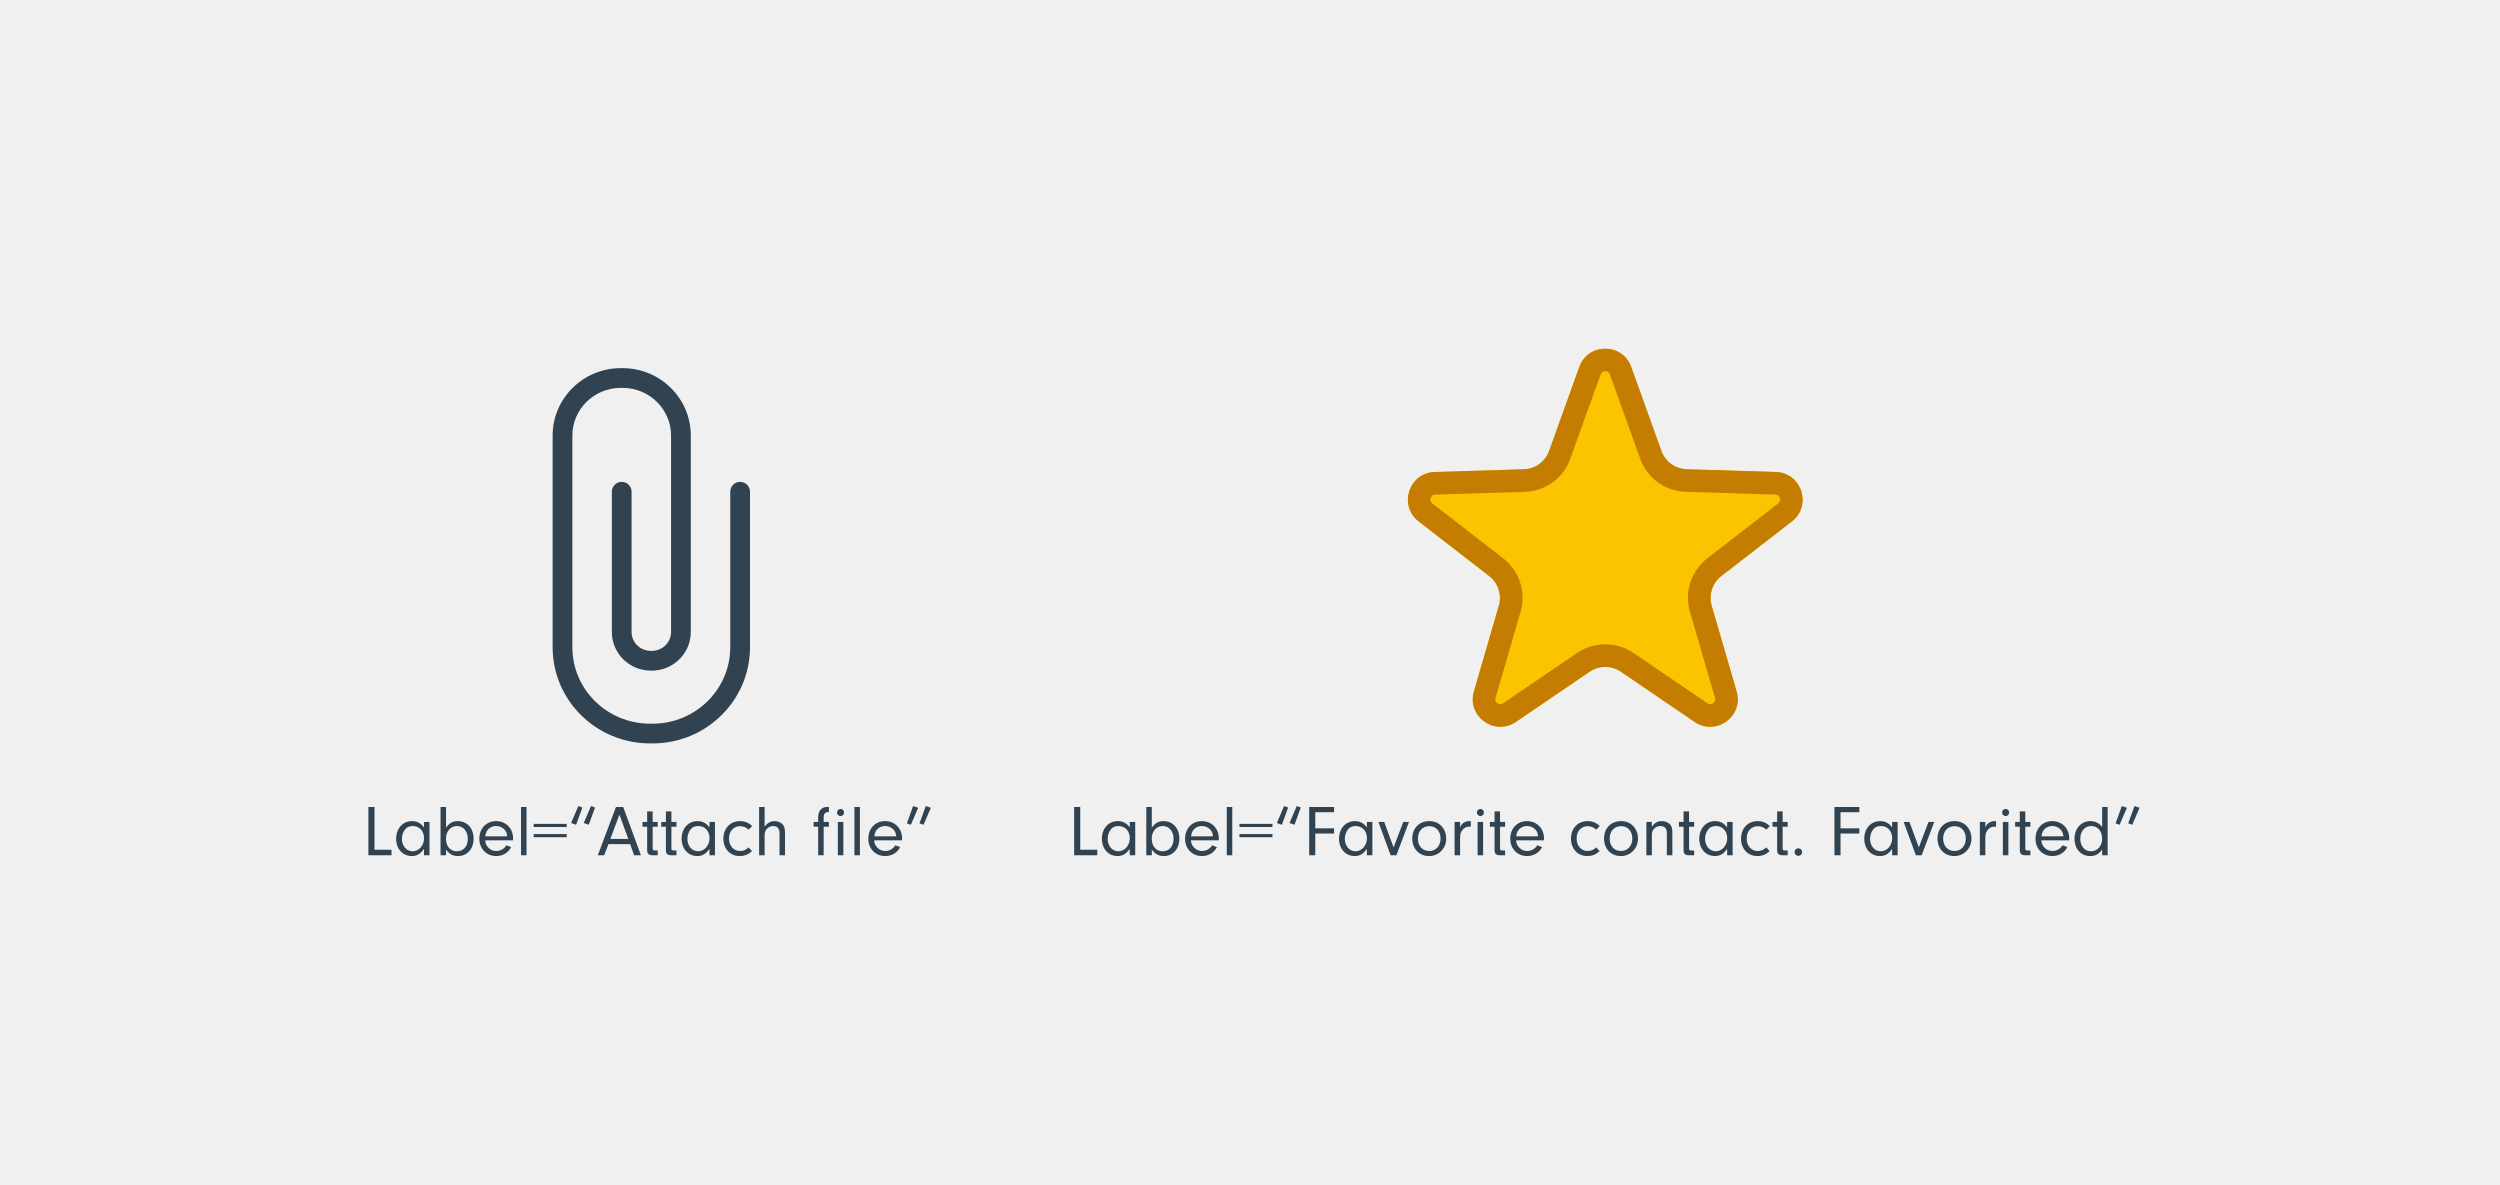
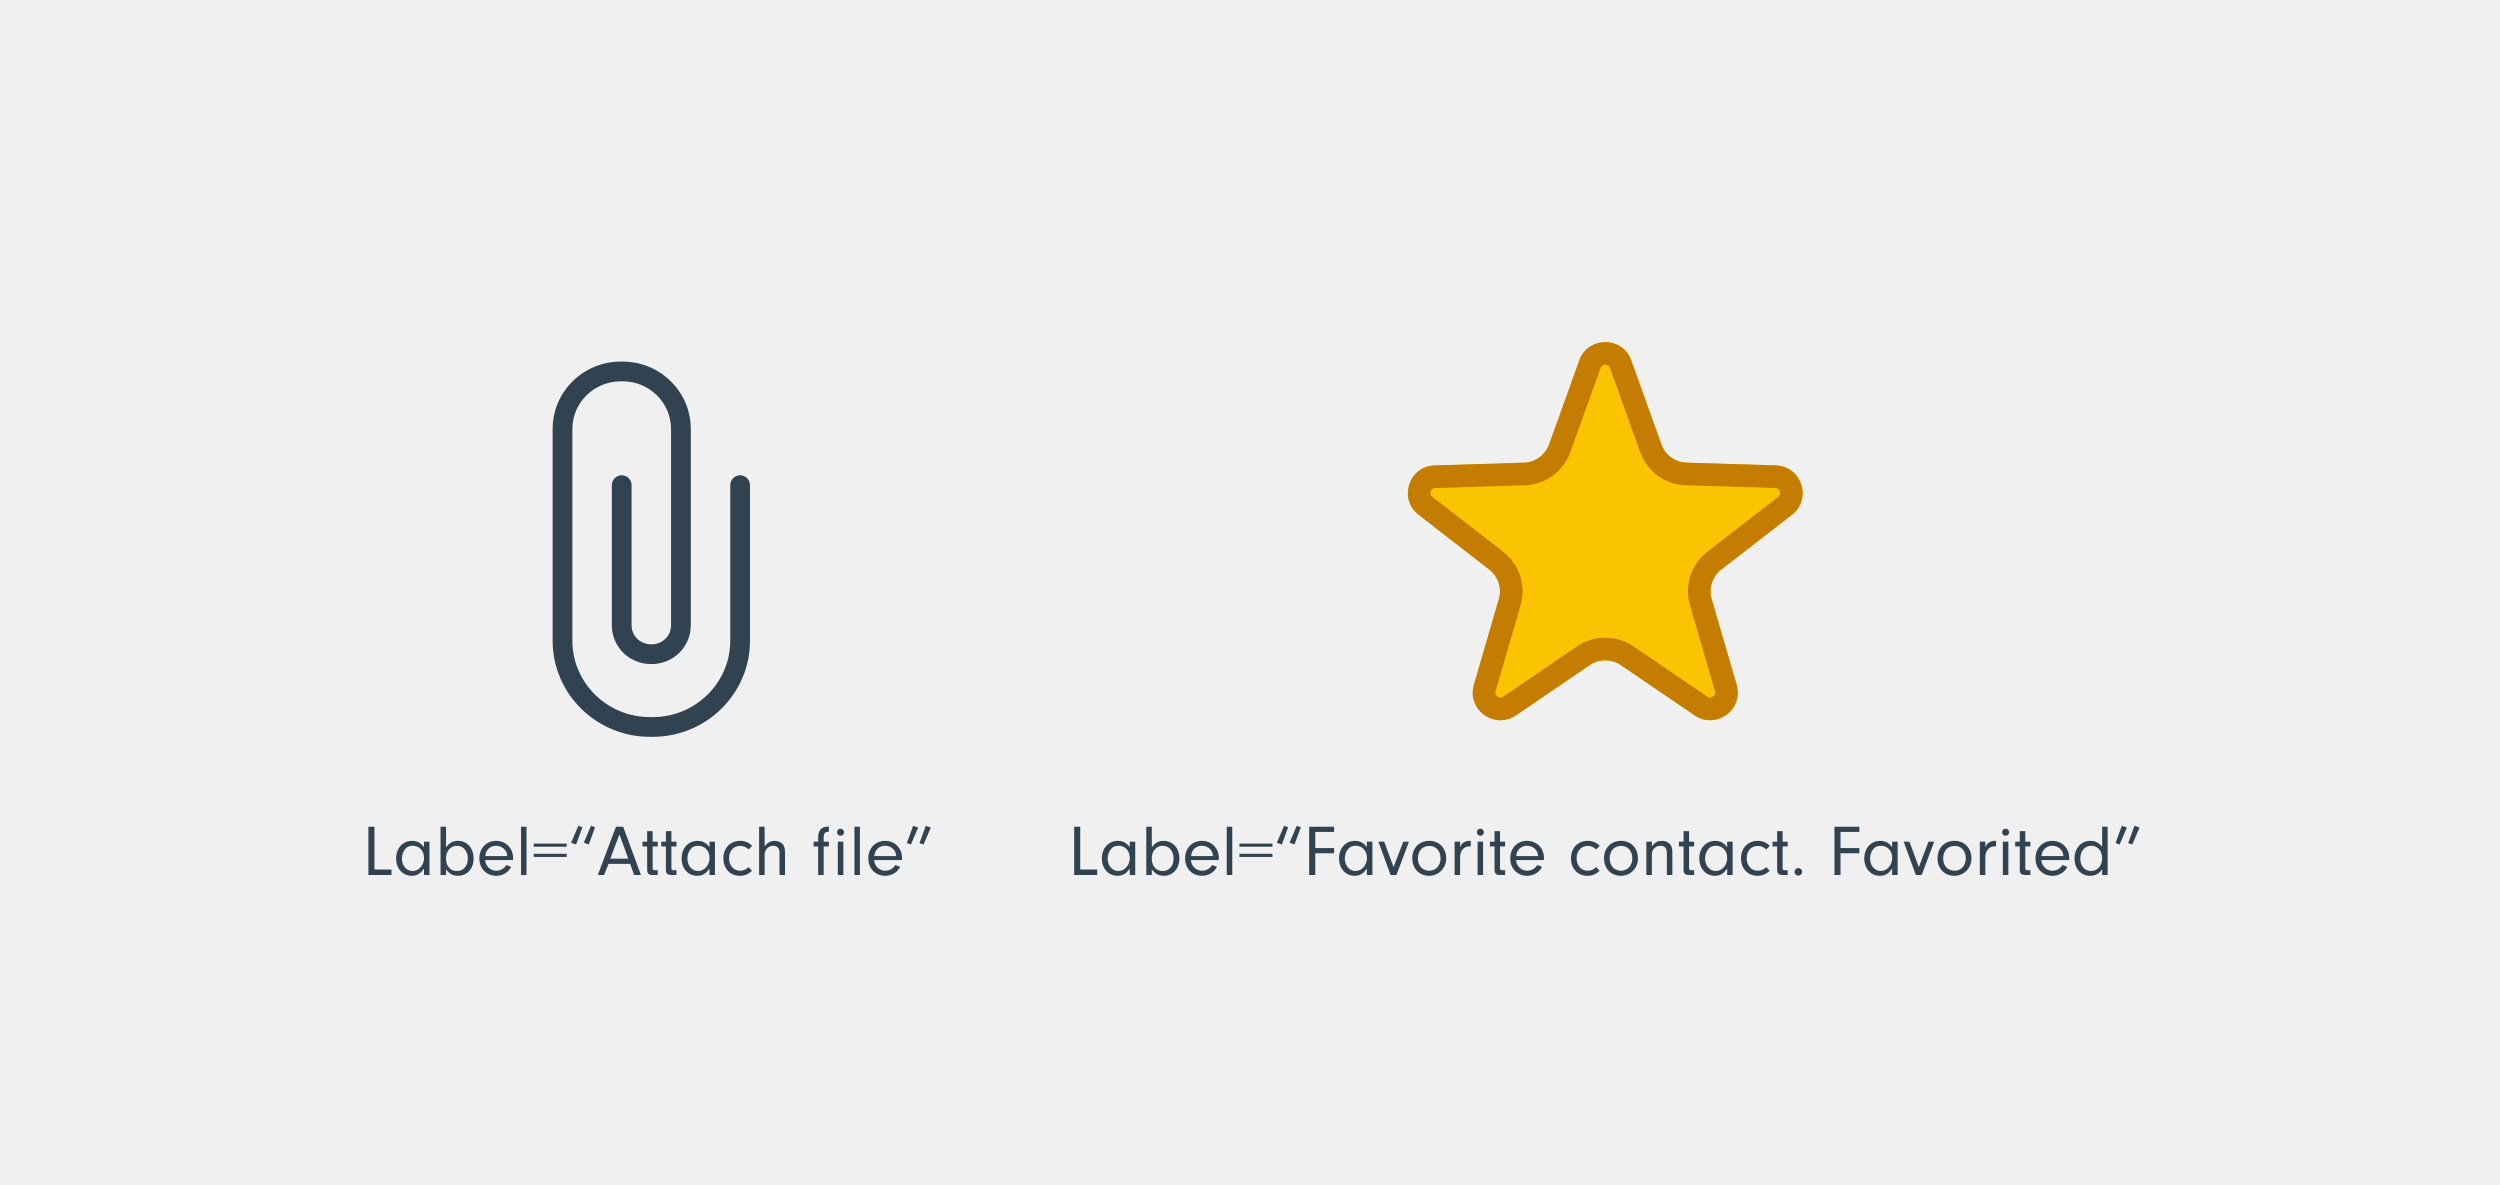
<svg xmlns="http://www.w3.org/2000/svg" xmlns:xlink="http://www.w3.org/1999/xlink" width="380" height="180" viewBox="0 0 380 180">
  <defs>
    <path id="2-a" d="M36,6 C34.358,6 32.716,6.924 32.053,8.775 L27.461,21.553 C26.877,23.174 25.363,24.273 23.642,24.328 L10.071,24.743 C6.142,24.867 4.524,29.841 7.632,32.252 L18.366,40.567 C19.726,41.622 20.307,43.405 19.826,45.057 L16.03,58.095 C15.185,60.994 17.48,63.477 20.066,63.477 C20.849,63.477 21.656,63.247 22.412,62.735 L33.64,55.096 C34.355,54.609 35.176,54.368 36,54.368 C36.824,54.368 37.645,54.609 38.36,55.096 L49.588,62.735 C50.344,63.251 51.151,63.477 51.934,63.477 C54.52,63.477 56.815,60.994 55.97,58.095 L52.174,45.057 C51.693,43.405 52.274,41.622 53.634,40.567 L64.368,32.252 C67.476,29.841 65.858,24.867 61.929,24.743 L48.358,24.328 C46.637,24.273 45.123,23.174 44.539,21.553 L39.947,8.775 C39.284,6.924 37.642,6 36,6 M36,9.435 C36.532,9.435 36.67,9.809 36.714,9.936 L41.307,22.714 C42.371,25.681 45.099,27.663 48.248,27.759 L61.826,28.178 C61.956,28.182 62.358,28.195 62.523,28.7 C62.688,29.212 62.369,29.456 62.266,29.538 L51.529,37.854 C49.038,39.784 47.998,42.989 48.88,46.015 L52.672,59.053 C52.748,59.314 52.72,59.507 52.58,59.696 C52.425,59.902 52.167,60.043 51.934,60.043 C51.848,60.043 51.714,60.025 51.518,59.891 L40.293,52.256 C39.019,51.39 37.535,50.934 36,50.934 C34.465,50.934 32.981,51.39 31.707,52.256 L20.482,59.891 C20.286,60.025 20.152,60.043 20.066,60.043 C19.833,60.043 19.575,59.902 19.42,59.696 C19.276,59.507 19.252,59.314 19.328,59.053 L23.12,46.015 C24.002,42.989 22.962,39.784 20.471,37.854 L9.734,29.538 C9.631,29.456 9.312,29.212 9.477,28.7 C9.642,28.195 10.044,28.182 10.174,28.178 L23.748,27.759 C26.901,27.663 29.629,25.681 30.693,22.714 L35.286,9.936 C35.33,9.809 35.468,9.435 36,9.435" />
    <path id="2-b" d="M30,27.743 C30,26.914 30.672,26.243 31.5,26.243 C32.328,26.243 33,26.914 33,27.743 L33,49.062 C33,50.629 34.281,51.911 35.903,51.935 L36.017,51.937 C37.662,51.963 39,50.664 39,49.065 L39,19.202 C39,15.204 35.704,11.957 31.626,11.957 L31.374,11.957 C27.296,11.957 24,15.204 24,19.202 L24,51.382 C24,57.793 29.283,63 35.811,63 L36.189,63 C42.715,63 48,57.792 48,51.382 L48,27.743 C48,26.914 48.672,26.243 49.5,26.243 C50.328,26.243 51,26.914 51,27.743 L51,51.382 C51,59.459 44.363,66 36.189,66 L35.811,66 C27.635,66 21,59.46 21,51.382 L21,19.202 C21,13.538 25.648,8.957 31.374,8.957 L31.626,8.957 C37.352,8.957 42,13.538 42,19.202 L42,49.065 C42,52.349 39.281,54.988 35.959,54.937 L35.846,54.934 C32.607,54.887 30,52.278 30,49.062 L30,27.743 Z" />
  </defs>
  <g fill="none" fill-rule="evenodd">
    <rect width="380" height="180" fill="#FFF" fill-opacity=".01" fill-rule="nonzero" />
-     <g transform="translate(55 47)">
-       <g transform="translate(107)">
-         <g transform="translate(46)">
+     <g transform="translate(55 46)">
+       <g transform="translate(108)">
+         <g transform="translate(45)">
          <path fill="#FAC400" d="M36,6 C34.358,6 32.716,6.924 32.053,8.775 L27.461,21.553 C26.877,23.174 25.363,24.273 23.642,24.328 L10.071,24.743 C6.142,24.867 4.524,29.841 7.632,32.252 L18.366,40.567 C19.726,41.622 20.307,43.405 19.826,45.057 L16.03,58.095 C15.185,60.994 17.48,63.477 20.066,63.477 C20.849,63.477 21.656,63.247 22.412,62.735 L33.64,55.096 C34.355,54.609 35.176,54.368 36,54.368 C36.824,54.368 37.645,54.609 38.36,55.096 L49.588,62.735 C50.344,63.251 51.151,63.477 51.934,63.477 C54.52,63.477 56.815,60.994 55.97,58.095 L52.174,45.057 C51.693,43.405 52.274,41.622 53.634,40.567 L64.368,32.252 C67.476,29.841 65.858,24.867 61.929,24.743 L48.358,24.328 C46.637,24.273 45.123,23.174 44.539,21.553 L39.947,8.775 C39.284,6.924 37.642,6 36,6" />
          <use fill="#C47D00" xlink:href="#2-a" />
        </g>
-         <path fill="#314351" d="M2.195,82.164 L4.78,82.164 L4.78,83 L1.271,83 L1.271,75.663 L2.195,75.663 L2.195,82.164 Z M9.719,78.765 L9.719,77.929 L10.555,77.929 L10.555,83 L9.719,83 L9.719,82.021 C9.213,82.78 8.641,83.121 7.871,83.121 C6.474,83.121 5.484,82.021 5.484,80.481 C5.484,78.93 6.496,77.808 7.893,77.808 C8.663,77.808 9.224,78.105 9.719,78.765 Z M8.014,78.556 C7.464,78.556 7.079,78.743 6.782,79.161 C6.518,79.524 6.364,80.008 6.364,80.503 C6.364,81.581 7.068,82.395 7.992,82.395 C8.949,82.395 9.73,81.504 9.73,80.415 C9.73,79.315 9.026,78.556 8.014,78.556 Z M13.074,82.131 L13.074,83 L12.238,83 L12.238,75.663 L13.074,75.663 L13.074,78.798 C13.58,78.105 14.119,77.808 14.856,77.808 C16.275,77.808 17.265,78.908 17.265,80.481 C17.265,82.032 16.286,83.121 14.9,83.121 C14.119,83.121 13.569,82.824 13.074,82.131 Z M14.746,78.556 C13.778,78.556 13.063,79.359 13.063,80.47 C13.063,81.625 13.723,82.395 14.713,82.395 C15.714,82.395 16.385,81.636 16.385,80.503 C16.385,79.37 15.703,78.556 14.746,78.556 Z M23.249,80.734 L19.025,80.734 C19.069,81.163 19.146,81.383 19.355,81.658 C19.685,82.109 20.169,82.351 20.719,82.351 C21.346,82.351 21.94,82.01 22.237,81.482 L22.974,81.757 C22.556,82.604 21.687,83.121 20.719,83.121 C19.212,83.121 18.134,82.021 18.134,80.481 C18.134,78.919 19.201,77.808 20.686,77.808 C22.16,77.808 23.26,78.919 23.26,80.404 C23.26,80.47 23.26,80.613 23.249,80.734 Z M19.036,80.118 L22.369,80.118 C22.336,79.722 22.259,79.502 22.083,79.249 C21.764,78.82 21.247,78.556 20.686,78.556 C20.125,78.556 19.619,78.82 19.322,79.26 C19.168,79.502 19.102,79.711 19.036,80.118 Z M25.306,83 L24.47,83 L24.47,75.663 L25.306,75.663 L25.306,83 Z M26.395,78.226 L31.411,78.226 L31.411,78.699 L26.395,78.699 L26.395,78.226 Z M26.395,79.777 L31.411,79.777 L31.411,80.25 L26.395,80.25 L26.395,79.777 Z M34.007,78.094 L35.107,75.52 L35.723,75.74 L34.766,78.358 L34.007,78.094 Z M32.082,78.094 L33.182,75.52 L33.798,75.74 L32.841,78.369 L32.082,78.094 Z M37.923,76.455 L37.923,78.908 L40.783,78.908 L40.783,79.7 L37.923,79.7 L37.923,83 L36.999,83 L36.999,75.663 L40.783,75.663 L40.783,76.455 L37.923,76.455 Z M45.766,78.765 L45.766,77.929 L46.602,77.929 L46.602,83 L45.766,83 L45.766,82.021 C45.26,82.78 44.688,83.121 43.918,83.121 C42.521,83.121 41.531,82.021 41.531,80.481 C41.531,78.93 42.543,77.808 43.94,77.808 C44.71,77.808 45.271,78.105 45.766,78.765 Z M44.061,78.556 C43.511,78.556 43.126,78.743 42.829,79.161 C42.565,79.524 42.411,80.008 42.411,80.503 C42.411,81.581 43.115,82.395 44.039,82.395 C44.996,82.395 45.777,81.504 45.777,80.415 C45.777,79.315 45.073,78.556 44.061,78.556 Z M51.299,77.929 L52.168,77.929 L50.254,83 L49.374,83 L47.515,77.929 L48.395,77.929 L49.825,81.801 L51.299,77.929 Z M55.259,77.808 C56.755,77.808 57.822,78.919 57.822,80.481 C57.822,81.966 56.678,83.121 55.226,83.121 C53.719,83.121 52.663,82.021 52.663,80.459 C52.663,78.886 53.719,77.808 55.259,77.808 Z M55.259,78.578 C54.214,78.578 53.521,79.337 53.521,80.47 C53.521,81.592 54.214,82.351 55.248,82.351 C56.249,82.351 56.964,81.57 56.964,80.47 C56.964,79.337 56.282,78.578 55.259,78.578 Z M59.098,77.929 L59.934,77.929 L59.934,78.787 C60.088,78.424 60.198,78.27 60.396,78.116 C60.649,77.918 61.001,77.808 61.364,77.808 L61.562,77.808 L61.562,78.655 C61.474,78.644 61.386,78.644 61.331,78.644 C60.88,78.644 60.484,78.853 60.231,79.227 C60.011,79.546 59.934,79.843 59.934,80.426 L59.934,83 L59.098,83 L59.098,77.929 Z M63.432,77.929 L63.432,83 L62.596,83 L62.596,77.929 L63.432,77.929 Z M63.025,75.96 C63.322,75.96 63.553,76.202 63.553,76.51 C63.553,76.807 63.311,77.038 63.014,77.038 C62.717,77.038 62.486,76.807 62.486,76.499 C62.486,76.191 62.717,75.96 63.025,75.96 Z M66.006,78.666 L66.006,81.966 C66.017,82.219 66.083,82.274 66.391,82.274 L66.776,82.274 L66.776,83 L65.995,83 C65.401,82.989 65.17,82.769 65.17,82.208 L65.17,78.666 L64.466,78.666 L64.466,77.929 L65.17,77.929 L65.17,76.334 L66.006,76.334 L66.006,77.929 L66.776,77.929 L66.776,78.666 L66.006,78.666 Z M72.672,80.734 L68.448,80.734 C68.492,81.163 68.569,81.383 68.778,81.658 C69.108,82.109 69.592,82.351 70.142,82.351 C70.769,82.351 71.363,82.01 71.66,81.482 L72.397,81.757 C71.979,82.604 71.11,83.121 70.142,83.121 C68.635,83.121 67.557,82.021 67.557,80.481 C67.557,78.919 68.624,77.808 70.109,77.808 C71.583,77.808 72.683,78.919 72.683,80.404 C72.683,80.47 72.683,80.613 72.672,80.734 Z M68.459,80.118 L71.792,80.118 C71.759,79.722 71.682,79.502 71.506,79.249 C71.187,78.82 70.67,78.556 70.109,78.556 C69.548,78.556 69.042,78.82 68.745,79.26 C68.591,79.502 68.525,79.711 68.459,80.118 Z M80.625,81.801 L81.142,82.373 C80.57,82.89 80.009,83.121 79.272,83.121 C77.82,83.121 76.786,82.021 76.786,80.481 C76.786,78.908 77.831,77.808 79.316,77.808 C80.042,77.808 80.636,78.05 81.164,78.567 L80.625,79.106 C80.24,78.754 79.811,78.578 79.338,78.578 C78.337,78.578 77.644,79.348 77.644,80.448 C77.644,81.57 78.337,82.351 79.327,82.351 C79.822,82.351 80.218,82.186 80.625,81.801 Z M84.409,77.808 C85.905,77.808 86.972,78.919 86.972,80.481 C86.972,81.966 85.828,83.121 84.376,83.121 C82.869,83.121 81.813,82.021 81.813,80.459 C81.813,78.886 82.869,77.808 84.409,77.808 Z M84.409,78.578 C83.364,78.578 82.671,79.337 82.671,80.47 C82.671,81.592 83.364,82.351 84.398,82.351 C85.399,82.351 86.114,81.57 86.114,80.47 C86.114,79.337 85.432,78.578 84.409,78.578 Z M88.248,77.929 L89.084,77.929 L89.084,78.644 C89.524,78.05 89.964,77.808 90.591,77.808 C91.053,77.808 91.471,77.962 91.768,78.226 C92.087,78.534 92.197,78.886 92.197,79.579 L92.197,83 L91.361,83 L91.361,79.766 C91.361,79.315 91.306,79.073 91.174,78.897 C91.02,78.688 90.723,78.556 90.382,78.556 C90.008,78.556 89.667,78.699 89.414,78.985 C89.172,79.249 89.084,79.491 89.084,79.909 L89.084,83 L88.248,83 L88.248,77.929 Z M94.738,78.666 L94.738,81.966 C94.749,82.219 94.815,82.274 95.123,82.274 L95.508,82.274 L95.508,83 L94.727,83 C94.133,82.989 93.902,82.769 93.902,82.208 L93.902,78.666 L93.198,78.666 L93.198,77.929 L93.902,77.929 L93.902,76.334 L94.738,76.334 L94.738,77.929 L95.508,77.929 L95.508,78.666 L94.738,78.666 Z M100.524,78.765 L100.524,77.929 L101.36,77.929 L101.36,83 L100.524,83 L100.524,82.021 C100.018,82.78 99.446,83.121 98.676,83.121 C97.279,83.121 96.289,82.021 96.289,80.481 C96.289,78.93 97.301,77.808 98.698,77.808 C99.468,77.808 100.029,78.105 100.524,78.765 Z M98.819,78.556 C98.269,78.556 97.884,78.743 97.587,79.161 C97.323,79.524 97.169,80.008 97.169,80.503 C97.169,81.581 97.873,82.395 98.797,82.395 C99.754,82.395 100.535,81.504 100.535,80.415 C100.535,79.315 99.831,78.556 98.819,78.556 Z M106.475,81.801 L106.992,82.373 C106.42,82.89 105.859,83.121 105.122,83.121 C103.67,83.121 102.636,82.021 102.636,80.481 C102.636,78.908 103.681,77.808 105.166,77.808 C105.892,77.808 106.486,78.05 107.014,78.567 L106.475,79.106 C106.09,78.754 105.661,78.578 105.188,78.578 C104.187,78.578 103.494,79.348 103.494,80.448 C103.494,81.57 104.187,82.351 105.177,82.351 C105.672,82.351 106.068,82.186 106.475,81.801 Z M108.961,78.666 L108.961,81.966 C108.972,82.219 109.038,82.274 109.346,82.274 L109.731,82.274 L109.731,83 L108.95,83 C108.356,82.989 108.125,82.769 108.125,82.208 L108.125,78.666 L107.421,78.666 L107.421,77.929 L108.125,77.929 L108.125,76.334 L108.961,76.334 L108.961,77.929 L109.731,77.929 L109.731,78.666 L108.961,78.666 Z M111.348,81.944 C111.678,81.944 111.92,82.186 111.92,82.527 C111.92,82.846 111.667,83.088 111.348,83.088 C111.018,83.088 110.776,82.846 110.776,82.516 C110.776,82.186 111.018,81.944 111.348,81.944 Z M117.761,76.455 L117.761,78.908 L120.621,78.908 L120.621,79.7 L117.761,79.7 L117.761,83 L116.837,83 L116.837,75.663 L120.621,75.663 L120.621,76.455 L117.761,76.455 Z M125.604,78.765 L125.604,77.929 L126.44,77.929 L126.44,83 L125.604,83 L125.604,82.021 C125.098,82.78 124.526,83.121 123.756,83.121 C122.359,83.121 121.369,82.021 121.369,80.481 C121.369,78.93 122.381,77.808 123.778,77.808 C124.548,77.808 125.109,78.105 125.604,78.765 Z M123.899,78.556 C123.349,78.556 122.964,78.743 122.667,79.161 C122.403,79.524 122.249,80.008 122.249,80.503 C122.249,81.581 122.953,82.395 123.877,82.395 C124.834,82.395 125.615,81.504 125.615,80.415 C125.615,79.315 124.911,78.556 123.899,78.556 Z M131.137,77.929 L132.006,77.929 L130.092,83 L129.212,83 L127.353,77.929 L128.233,77.929 L129.663,81.801 L131.137,77.929 Z M135.097,77.808 C136.593,77.808 137.66,78.919 137.66,80.481 C137.66,81.966 136.516,83.121 135.064,83.121 C133.557,83.121 132.501,82.021 132.501,80.459 C132.501,78.886 133.557,77.808 135.097,77.808 Z M135.097,78.578 C134.052,78.578 133.359,79.337 133.359,80.47 C133.359,81.592 134.052,82.351 135.086,82.351 C136.087,82.351 136.802,81.57 136.802,80.47 C136.802,79.337 136.12,78.578 135.097,78.578 Z M138.936,77.929 L139.772,77.929 L139.772,78.787 C139.926,78.424 140.036,78.27 140.234,78.116 C140.487,77.918 140.839,77.808 141.202,77.808 L141.4,77.808 L141.4,78.655 C141.312,78.644 141.224,78.644 141.169,78.644 C140.718,78.644 140.322,78.853 140.069,79.227 C139.849,79.546 139.772,79.843 139.772,80.426 L139.772,83 L138.936,83 L138.936,77.929 Z M143.27,77.929 L143.27,83 L142.434,83 L142.434,77.929 L143.27,77.929 Z M142.863,75.96 C143.16,75.96 143.391,76.202 143.391,76.51 C143.391,76.807 143.149,77.038 142.852,77.038 C142.555,77.038 142.324,76.807 142.324,76.499 C142.324,76.191 142.555,75.96 142.863,75.96 Z M145.844,78.666 L145.844,81.966 C145.855,82.219 145.921,82.274 146.229,82.274 L146.614,82.274 L146.614,83 L145.833,83 C145.239,82.989 145.008,82.769 145.008,82.208 L145.008,78.666 L144.304,78.666 L144.304,77.929 L145.008,77.929 L145.008,76.334 L145.844,76.334 L145.844,77.929 L146.614,77.929 L146.614,78.666 L145.844,78.666 Z M152.51,80.734 L148.286,80.734 C148.33,81.163 148.407,81.383 148.616,81.658 C148.946,82.109 149.43,82.351 149.98,82.351 C150.607,82.351 151.201,82.01 151.498,81.482 L152.235,81.757 C151.817,82.604 150.948,83.121 149.98,83.121 C148.473,83.121 147.395,82.021 147.395,80.481 C147.395,78.919 148.462,77.808 149.947,77.808 C151.421,77.808 152.521,78.919 152.521,80.404 C152.521,80.47 152.521,80.613 152.51,80.734 Z M148.297,80.118 L151.63,80.118 C151.597,79.722 151.52,79.502 151.344,79.249 C151.025,78.82 150.508,78.556 149.947,78.556 C149.386,78.556 148.88,78.82 148.583,79.26 C148.429,79.502 148.363,79.711 148.297,80.118 Z M157.526,78.699 L157.526,75.663 L158.362,75.663 L158.362,83 L157.526,83 L157.526,82.131 C157.02,82.824 156.481,83.121 155.711,83.121 C154.314,83.121 153.324,82.032 153.324,80.492 C153.324,78.952 154.336,77.808 155.711,77.808 C156.459,77.808 157.031,78.083 157.526,78.699 Z M155.887,78.556 C154.886,78.556 154.204,79.348 154.204,80.503 C154.204,81.614 154.875,82.395 155.832,82.395 C156.811,82.395 157.526,81.581 157.526,80.481 C157.526,79.337 156.855,78.556 155.887,78.556 Z M161.288,75.784 L160.177,78.369 L159.572,78.149 L160.518,75.52 L161.288,75.784 Z M163.213,75.784 L162.102,78.369 L161.486,78.149 L162.443,75.52 L163.213,75.784 Z" />
+         <path fill="#314351" d="M1.195,86.164 L3.78,86.164 L3.78,87 L0.271,87 L0.271,79.663 L1.195,79.663 L1.195,86.164 Z M8.719,82.765 L8.719,81.929 L9.555,81.929 L9.555,87 L8.719,87 L8.719,86.021 C8.213,86.78 7.641,87.121 6.871,87.121 C5.474,87.121 4.484,86.021 4.484,84.481 C4.484,82.93 5.496,81.808 6.893,81.808 C7.663,81.808 8.224,82.105 8.719,82.765 Z M7.014,82.556 C6.464,82.556 6.079,82.743 5.782,83.161 C5.518,83.524 5.364,84.008 5.364,84.503 C5.364,85.581 6.068,86.395 6.992,86.395 C7.949,86.395 8.73,85.504 8.73,84.415 C8.73,83.315 8.026,82.556 7.014,82.556 Z M12.074,86.131 L12.074,87 L11.238,87 L11.238,79.663 L12.074,79.663 L12.074,82.798 C12.58,82.105 13.119,81.808 13.856,81.808 C15.275,81.808 16.265,82.908 16.265,84.481 C16.265,86.032 15.286,87.121 13.9,87.121 C13.119,87.121 12.569,86.824 12.074,86.131 Z M13.746,82.556 C12.778,82.556 12.063,83.359 12.063,84.47 C12.063,85.625 12.723,86.395 13.713,86.395 C14.714,86.395 15.385,85.636 15.385,84.503 C15.385,83.37 14.703,82.556 13.746,82.556 Z M22.249,84.734 L18.025,84.734 C18.069,85.163 18.146,85.383 18.355,85.658 C18.685,86.109 19.169,86.351 19.719,86.351 C20.346,86.351 20.94,86.01 21.237,85.482 L21.974,85.757 C21.556,86.604 20.687,87.121 19.719,87.121 C18.212,87.121 17.134,86.021 17.134,84.481 C17.134,82.919 18.201,81.808 19.686,81.808 C21.16,81.808 22.26,82.919 22.26,84.404 C22.26,84.47 22.26,84.613 22.249,84.734 Z M18.036,84.118 L21.369,84.118 C21.336,83.722 21.259,83.502 21.083,83.249 C20.764,82.82 20.247,82.556 19.686,82.556 C19.125,82.556 18.619,82.82 18.322,83.26 C18.168,83.502 18.102,83.711 18.036,84.118 Z M24.306,87 L23.47,87 L23.47,79.663 L24.306,79.663 L24.306,87 Z M25.395,82.226 L30.411,82.226 L30.411,82.699 L25.395,82.699 L25.395,82.226 Z M25.395,83.777 L30.411,83.777 L30.411,84.25 L25.395,84.25 L25.395,83.777 Z M33.007,82.094 L34.107,79.52 L34.723,79.74 L33.766,82.358 L33.007,82.094 Z M31.082,82.094 L32.182,79.52 L32.798,79.74 L31.841,82.369 L31.082,82.094 Z M36.923,80.455 L36.923,82.908 L39.783,82.908 L39.783,83.7 L36.923,83.7 L36.923,87 L35.999,87 L35.999,79.663 L39.783,79.663 L39.783,80.455 L36.923,80.455 Z M44.766,82.765 L44.766,81.929 L45.602,81.929 L45.602,87 L44.766,87 L44.766,86.021 C44.26,86.78 43.688,87.121 42.918,87.121 C41.521,87.121 40.531,86.021 40.531,84.481 C40.531,82.93 41.543,81.808 42.94,81.808 C43.71,81.808 44.271,82.105 44.766,82.765 Z M43.061,82.556 C42.511,82.556 42.126,82.743 41.829,83.161 C41.565,83.524 41.411,84.008 41.411,84.503 C41.411,85.581 42.115,86.395 43.039,86.395 C43.996,86.395 44.777,85.504 44.777,84.415 C44.777,83.315 44.073,82.556 43.061,82.556 Z M50.299,81.929 L51.168,81.929 L49.254,87 L48.374,87 L46.515,81.929 L47.395,81.929 L48.825,85.801 L50.299,81.929 Z M54.259,81.808 C55.755,81.808 56.822,82.919 56.822,84.481 C56.822,85.966 55.678,87.121 54.226,87.121 C52.719,87.121 51.663,86.021 51.663,84.459 C51.663,82.886 52.719,81.808 54.259,81.808 Z M54.259,82.578 C53.214,82.578 52.521,83.337 52.521,84.47 C52.521,85.592 53.214,86.351 54.248,86.351 C55.249,86.351 55.964,85.57 55.964,84.47 C55.964,83.337 55.282,82.578 54.259,82.578 Z M58.098,81.929 L58.934,81.929 L58.934,82.787 C59.088,82.424 59.198,82.27 59.396,82.116 C59.649,81.918 60.001,81.808 60.364,81.808 L60.562,81.808 L60.562,82.655 C60.474,82.644 60.386,82.644 60.331,82.644 C59.88,82.644 59.484,82.853 59.231,83.227 C59.011,83.546 58.934,83.843 58.934,84.426 L58.934,87 L58.098,87 L58.098,81.929 Z M62.432,81.929 L62.432,87 L61.596,87 L61.596,81.929 L62.432,81.929 Z M62.025,79.96 C62.322,79.96 62.553,80.202 62.553,80.51 C62.553,80.807 62.311,81.038 62.014,81.038 C61.717,81.038 61.486,80.807 61.486,80.499 C61.486,80.191 61.717,79.96 62.025,79.96 Z M65.006,82.666 L65.006,85.966 C65.017,86.219 65.083,86.274 65.391,86.274 L65.776,86.274 L65.776,87 L64.995,87 C64.401,86.989 64.17,86.769 64.17,86.208 L64.17,82.666 L63.466,82.666 L63.466,81.929 L64.17,81.929 L64.17,80.334 L65.006,80.334 L65.006,81.929 L65.776,81.929 L65.776,82.666 L65.006,82.666 Z M71.672,84.734 L67.448,84.734 C67.492,85.163 67.569,85.383 67.778,85.658 C68.108,86.109 68.592,86.351 69.142,86.351 C69.769,86.351 70.363,86.01 70.66,85.482 L71.397,85.757 C70.979,86.604 70.11,87.121 69.142,87.121 C67.635,87.121 66.557,86.021 66.557,84.481 C66.557,82.919 67.624,81.808 69.109,81.808 C70.583,81.808 71.683,82.919 71.683,84.404 C71.683,84.47 71.683,84.613 71.672,84.734 Z M67.459,84.118 L70.792,84.118 C70.759,83.722 70.682,83.502 70.506,83.249 C70.187,82.82 69.67,82.556 69.109,82.556 C68.548,82.556 68.042,82.82 67.745,83.26 C67.591,83.502 67.525,83.711 67.459,84.118 Z M79.625,85.801 L80.142,86.373 C79.57,86.89 79.009,87.121 78.272,87.121 C76.82,87.121 75.786,86.021 75.786,84.481 C75.786,82.908 76.831,81.808 78.316,81.808 C79.042,81.808 79.636,82.05 80.164,82.567 L79.625,83.106 C79.24,82.754 78.811,82.578 78.338,82.578 C77.337,82.578 76.644,83.348 76.644,84.448 C76.644,85.57 77.337,86.351 78.327,86.351 C78.822,86.351 79.218,86.186 79.625,85.801 Z M83.409,81.808 C84.905,81.808 85.972,82.919 85.972,84.481 C85.972,85.966 84.828,87.121 83.376,87.121 C81.869,87.121 80.813,86.021 80.813,84.459 C80.813,82.886 81.869,81.808 83.409,81.808 Z M83.409,82.578 C82.364,82.578 81.671,83.337 81.671,84.47 C81.671,85.592 82.364,86.351 83.398,86.351 C84.399,86.351 85.114,85.57 85.114,84.47 C85.114,83.337 84.432,82.578 83.409,82.578 Z M87.248,81.929 L88.084,81.929 L88.084,82.644 C88.524,82.05 88.964,81.808 89.591,81.808 C90.053,81.808 90.471,81.962 90.768,82.226 C91.087,82.534 91.197,82.886 91.197,83.579 L91.197,87 L90.361,87 L90.361,83.766 C90.361,83.315 90.306,83.073 90.174,82.897 C90.02,82.688 89.723,82.556 89.382,82.556 C89.008,82.556 88.667,82.699 88.414,82.985 C88.172,83.249 88.084,83.491 88.084,83.909 L88.084,87 L87.248,87 L87.248,81.929 Z M93.738,82.666 L93.738,85.966 C93.749,86.219 93.815,86.274 94.123,86.274 L94.508,86.274 L94.508,87 L93.727,87 C93.133,86.989 92.902,86.769 92.902,86.208 L92.902,82.666 L92.198,82.666 L92.198,81.929 L92.902,81.929 L92.902,80.334 L93.738,80.334 L93.738,81.929 L94.508,81.929 L94.508,82.666 L93.738,82.666 Z M99.524,82.765 L99.524,81.929 L100.36,81.929 L100.36,87 L99.524,87 L99.524,86.021 C99.018,86.78 98.446,87.121 97.676,87.121 C96.279,87.121 95.289,86.021 95.289,84.481 C95.289,82.93 96.301,81.808 97.698,81.808 C98.468,81.808 99.029,82.105 99.524,82.765 Z M97.819,82.556 C97.269,82.556 96.884,82.743 96.587,83.161 C96.323,83.524 96.169,84.008 96.169,84.503 C96.169,85.581 96.873,86.395 97.797,86.395 C98.754,86.395 99.535,85.504 99.535,84.415 C99.535,83.315 98.831,82.556 97.819,82.556 Z M105.475,85.801 L105.992,86.373 C105.42,86.89 104.859,87.121 104.122,87.121 C102.67,87.121 101.636,86.021 101.636,84.481 C101.636,82.908 102.681,81.808 104.166,81.808 C104.892,81.808 105.486,82.05 106.014,82.567 L105.475,83.106 C105.09,82.754 104.661,82.578 104.188,82.578 C103.187,82.578 102.494,83.348 102.494,84.448 C102.494,85.57 103.187,86.351 104.177,86.351 C104.672,86.351 105.068,86.186 105.475,85.801 Z M107.961,82.666 L107.961,85.966 C107.972,86.219 108.038,86.274 108.346,86.274 L108.731,86.274 L108.731,87 L107.95,87 C107.356,86.989 107.125,86.769 107.125,86.208 L107.125,82.666 L106.421,82.666 L106.421,81.929 L107.125,81.929 L107.125,80.334 L107.961,80.334 L107.961,81.929 L108.731,81.929 L108.731,82.666 L107.961,82.666 Z M110.348,85.944 C110.678,85.944 110.92,86.186 110.92,86.527 C110.92,86.846 110.667,87.088 110.348,87.088 C110.018,87.088 109.776,86.846 109.776,86.516 C109.776,86.186 110.018,85.944 110.348,85.944 Z M116.761,80.455 L116.761,82.908 L119.621,82.908 L119.621,83.7 L116.761,83.7 L116.761,87 L115.837,87 L115.837,79.663 L119.621,79.663 L119.621,80.455 L116.761,80.455 Z M124.604,82.765 L124.604,81.929 L125.44,81.929 L125.44,87 L124.604,87 L124.604,86.021 C124.098,86.78 123.526,87.121 122.756,87.121 C121.359,87.121 120.369,86.021 120.369,84.481 C120.369,82.93 121.381,81.808 122.778,81.808 C123.548,81.808 124.109,82.105 124.604,82.765 Z M122.899,82.556 C122.349,82.556 121.964,82.743 121.667,83.161 C121.403,83.524 121.249,84.008 121.249,84.503 C121.249,85.581 121.953,86.395 122.877,86.395 C123.834,86.395 124.615,85.504 124.615,84.415 C124.615,83.315 123.911,82.556 122.899,82.556 Z M130.137,81.929 L131.006,81.929 L129.092,87 L128.212,87 L126.353,81.929 L127.233,81.929 L128.663,85.801 L130.137,81.929 Z M134.097,81.808 C135.593,81.808 136.66,82.919 136.66,84.481 C136.66,85.966 135.516,87.121 134.064,87.121 C132.557,87.121 131.501,86.021 131.501,84.459 C131.501,82.886 132.557,81.808 134.097,81.808 Z M134.097,82.578 C133.052,82.578 132.359,83.337 132.359,84.47 C132.359,85.592 133.052,86.351 134.086,86.351 C135.087,86.351 135.802,85.57 135.802,84.47 C135.802,83.337 135.12,82.578 134.097,82.578 Z M137.936,81.929 L138.772,81.929 L138.772,82.787 C138.926,82.424 139.036,82.27 139.234,82.116 C139.487,81.918 139.839,81.808 140.202,81.808 L140.4,81.808 L140.4,82.655 C140.312,82.644 140.224,82.644 140.169,82.644 C139.718,82.644 139.322,82.853 139.069,83.227 C138.849,83.546 138.772,83.843 138.772,84.426 L138.772,87 L137.936,87 L137.936,81.929 Z M142.27,81.929 L142.27,87 L141.434,87 L141.434,81.929 L142.27,81.929 Z M141.863,79.96 C142.16,79.96 142.391,80.202 142.391,80.51 C142.391,80.807 142.149,81.038 141.852,81.038 C141.555,81.038 141.324,80.807 141.324,80.499 C141.324,80.191 141.555,79.96 141.863,79.96 Z M144.844,82.666 L144.844,85.966 C144.855,86.219 144.921,86.274 145.229,86.274 L145.614,86.274 L145.614,87 L144.833,87 C144.239,86.989 144.008,86.769 144.008,86.208 L144.008,82.666 L143.304,82.666 L143.304,81.929 L144.008,81.929 L144.008,80.334 L144.844,80.334 L144.844,81.929 L145.614,81.929 L145.614,82.666 L144.844,82.666 Z M151.51,84.734 L147.286,84.734 C147.33,85.163 147.407,85.383 147.616,85.658 C147.946,86.109 148.43,86.351 148.98,86.351 C149.607,86.351 150.201,86.01 150.498,85.482 L151.235,85.757 C150.817,86.604 149.948,87.121 148.98,87.121 C147.473,87.121 146.395,86.021 146.395,84.481 C146.395,82.919 147.462,81.808 148.947,81.808 C150.421,81.808 151.521,82.919 151.521,84.404 C151.521,84.47 151.521,84.613 151.51,84.734 Z M147.297,84.118 L150.63,84.118 C150.597,83.722 150.52,83.502 150.344,83.249 C150.025,82.82 149.508,82.556 148.947,82.556 C148.386,82.556 147.88,82.82 147.583,83.26 C147.429,83.502 147.363,83.711 147.297,84.118 Z M156.526,82.699 L156.526,79.663 L157.362,79.663 L157.362,87 L156.526,87 L156.526,86.131 C156.02,86.824 155.481,87.121 154.711,87.121 C153.314,87.121 152.324,86.032 152.324,84.492 C152.324,82.952 153.336,81.808 154.711,81.808 C155.459,81.808 156.031,82.083 156.526,82.699 Z M154.887,82.556 C153.886,82.556 153.204,83.348 153.204,84.503 C153.204,85.614 153.875,86.395 154.832,86.395 C155.811,86.395 156.526,85.581 156.526,84.481 C156.526,83.337 155.855,82.556 154.887,82.556 Z M160.288,79.784 L159.177,82.369 L158.572,82.149 L159.518,79.52 L160.288,79.784 Z M162.213,79.784 L161.102,82.369 L160.486,82.149 L161.443,79.52 L162.213,79.784 Z" />
      </g>
-       <path fill="#314351" d="M1.92,82.164 L4.505,82.164 L4.505,83 L0.996,83 L0.996,75.663 L1.92,75.663 L1.92,82.164 Z M9.444,78.765 L9.444,77.929 L10.28,77.929 L10.28,83 L9.444,83 L9.444,82.021 C8.938,82.78 8.366,83.121 7.596,83.121 C6.199,83.121 5.209,82.021 5.209,80.481 C5.209,78.93 6.221,77.808 7.618,77.808 C8.388,77.808 8.949,78.105 9.444,78.765 Z M7.739,78.556 C7.189,78.556 6.804,78.743 6.507,79.161 C6.243,79.524 6.089,80.008 6.089,80.503 C6.089,81.581 6.793,82.395 7.717,82.395 C8.674,82.395 9.455,81.504 9.455,80.415 C9.455,79.315 8.751,78.556 7.739,78.556 Z M12.799,82.131 L12.799,83 L11.963,83 L11.963,75.663 L12.799,75.663 L12.799,78.798 C13.305,78.105 13.844,77.808 14.581,77.808 C16,77.808 16.99,78.908 16.99,80.481 C16.99,82.032 16.011,83.121 14.625,83.121 C13.844,83.121 13.294,82.824 12.799,82.131 Z M14.471,78.556 C13.503,78.556 12.788,79.359 12.788,80.47 C12.788,81.625 13.448,82.395 14.438,82.395 C15.439,82.395 16.11,81.636 16.11,80.503 C16.11,79.37 15.428,78.556 14.471,78.556 Z M22.974,80.734 L18.75,80.734 C18.794,81.163 18.871,81.383 19.08,81.658 C19.41,82.109 19.894,82.351 20.444,82.351 C21.071,82.351 21.665,82.01 21.962,81.482 L22.699,81.757 C22.281,82.604 21.412,83.121 20.444,83.121 C18.937,83.121 17.859,82.021 17.859,80.481 C17.859,78.919 18.926,77.808 20.411,77.808 C21.885,77.808 22.985,78.919 22.985,80.404 C22.985,80.47 22.985,80.613 22.974,80.734 Z M18.761,80.118 L22.094,80.118 C22.061,79.722 21.984,79.502 21.808,79.249 C21.489,78.82 20.972,78.556 20.411,78.556 C19.85,78.556 19.344,78.82 19.047,79.26 C18.893,79.502 18.827,79.711 18.761,80.118 Z M25.031,83 L24.195,83 L24.195,75.663 L25.031,75.663 L25.031,83 Z M26.12,78.226 L31.136,78.226 L31.136,78.699 L26.12,78.699 L26.12,78.226 Z M26.12,79.777 L31.136,79.777 L31.136,80.25 L26.12,80.25 L26.12,79.777 Z M33.732,78.094 L34.832,75.52 L35.448,75.74 L34.491,78.358 L33.732,78.094 Z M31.807,78.094 L32.907,75.52 L33.523,75.74 L32.566,78.369 L31.807,78.094 Z M40.783,81.306 L37.494,81.306 L36.823,83 L35.866,83 L38.627,75.663 L39.727,75.663 L42.422,83 L41.388,83 L40.783,81.306 Z M40.497,80.514 L39.155,76.829 L37.769,80.514 L40.497,80.514 Z M44.204,78.666 L44.204,81.966 C44.215,82.219 44.281,82.274 44.589,82.274 L44.974,82.274 L44.974,83 L44.193,83 C43.599,82.989 43.368,82.769 43.368,82.208 L43.368,78.666 L42.664,78.666 L42.664,77.929 L43.368,77.929 L43.368,76.334 L44.204,76.334 L44.204,77.929 L44.974,77.929 L44.974,78.666 L44.204,78.666 Z M47.053,78.666 L47.053,81.966 C47.064,82.219 47.13,82.274 47.438,82.274 L47.823,82.274 L47.823,83 L47.042,83 C46.448,82.989 46.217,82.769 46.217,82.208 L46.217,78.666 L45.513,78.666 L45.513,77.929 L46.217,77.929 L46.217,76.334 L47.053,76.334 L47.053,77.929 L47.823,77.929 L47.823,78.666 L47.053,78.666 Z M52.839,78.765 L52.839,77.929 L53.675,77.929 L53.675,83 L52.839,83 L52.839,82.021 C52.333,82.78 51.761,83.121 50.991,83.121 C49.594,83.121 48.604,82.021 48.604,80.481 C48.604,78.93 49.616,77.808 51.013,77.808 C51.783,77.808 52.344,78.105 52.839,78.765 Z M51.134,78.556 C50.584,78.556 50.199,78.743 49.902,79.161 C49.638,79.524 49.484,80.008 49.484,80.503 C49.484,81.581 50.188,82.395 51.112,82.395 C52.069,82.395 52.85,81.504 52.85,80.415 C52.85,79.315 52.146,78.556 51.134,78.556 Z M58.79,81.801 L59.307,82.373 C58.735,82.89 58.174,83.121 57.437,83.121 C55.985,83.121 54.951,82.021 54.951,80.481 C54.951,78.908 55.996,77.808 57.481,77.808 C58.207,77.808 58.801,78.05 59.329,78.567 L58.79,79.106 C58.405,78.754 57.976,78.578 57.503,78.578 C56.502,78.578 55.809,79.348 55.809,80.448 C55.809,81.57 56.502,82.351 57.492,82.351 C57.987,82.351 58.383,82.186 58.79,81.801 Z M61.221,75.663 L61.221,78.633 C61.683,78.061 62.145,77.808 62.75,77.808 C63.19,77.808 63.652,77.984 63.927,78.27 C64.202,78.545 64.323,78.941 64.323,79.59 L64.323,83 L63.487,83 L63.487,79.634 C63.487,78.941 63.146,78.556 62.541,78.556 C62.156,78.556 61.815,78.71 61.551,79.007 C61.298,79.293 61.221,79.546 61.221,80.03 L61.221,83 L60.385,83 L60.385,75.663 L61.221,75.663 Z M70.197,78.666 L70.197,83 L69.361,83 L69.361,78.666 L68.668,78.666 L68.668,77.929 L69.361,77.929 L69.361,77.247 C69.361,76.246 69.878,75.652 70.758,75.652 C70.802,75.652 70.901,75.652 70.989,75.663 L70.989,76.411 C70.384,76.477 70.219,76.653 70.197,77.247 L70.197,77.929 L70.989,77.929 L70.989,78.666 L70.197,78.666 Z M73.189,77.929 L73.189,83 L72.353,83 L72.353,77.929 L73.189,77.929 Z M72.771,75.96 C73.068,75.96 73.299,76.202 73.299,76.51 C73.299,76.807 73.068,77.038 72.771,77.038 C72.463,77.038 72.232,76.807 72.232,76.499 C72.232,76.191 72.463,75.96 72.771,75.96 Z M75.708,83 L74.872,83 L74.872,75.663 L75.708,75.663 L75.708,83 Z M82.099,80.734 L77.875,80.734 C77.919,81.163 77.996,81.383 78.205,81.658 C78.535,82.109 79.019,82.351 79.569,82.351 C80.196,82.351 80.79,82.01 81.087,81.482 L81.824,81.757 C81.406,82.604 80.537,83.121 79.569,83.121 C78.062,83.121 76.984,82.021 76.984,80.481 C76.984,78.919 78.051,77.808 79.536,77.808 C81.01,77.808 82.11,78.919 82.11,80.404 C82.11,80.47 82.11,80.613 82.099,80.734 Z M77.886,80.118 L81.219,80.118 C81.186,79.722 81.109,79.502 80.933,79.249 C80.614,78.82 80.097,78.556 79.536,78.556 C78.975,78.556 78.469,78.82 78.172,79.26 C78.018,79.502 77.952,79.711 77.886,80.118 Z M84.563,75.784 L83.452,78.369 L82.847,78.149 L83.793,75.52 L84.563,75.784 Z M86.488,75.784 L85.377,78.369 L84.761,78.149 L85.718,75.52 L86.488,75.784 Z" />
+       <path fill="#314351" d="M1.92,86.164 L4.505,86.164 L4.505,87 L0.996,87 L0.996,79.663 L1.92,79.663 L1.92,86.164 Z M9.444,82.765 L9.444,81.929 L10.28,81.929 L10.28,87 L9.444,87 L9.444,86.021 C8.938,86.78 8.366,87.121 7.596,87.121 C6.199,87.121 5.209,86.021 5.209,84.481 C5.209,82.93 6.221,81.808 7.618,81.808 C8.388,81.808 8.949,82.105 9.444,82.765 Z M7.739,82.556 C7.189,82.556 6.804,82.743 6.507,83.161 C6.243,83.524 6.089,84.008 6.089,84.503 C6.089,85.581 6.793,86.395 7.717,86.395 C8.674,86.395 9.455,85.504 9.455,84.415 C9.455,83.315 8.751,82.556 7.739,82.556 Z M12.799,86.131 L12.799,87 L11.963,87 L11.963,79.663 L12.799,79.663 L12.799,82.798 C13.305,82.105 13.844,81.808 14.581,81.808 C16,81.808 16.99,82.908 16.99,84.481 C16.99,86.032 16.011,87.121 14.625,87.121 C13.844,87.121 13.294,86.824 12.799,86.131 Z M14.471,82.556 C13.503,82.556 12.788,83.359 12.788,84.47 C12.788,85.625 13.448,86.395 14.438,86.395 C15.439,86.395 16.11,85.636 16.11,84.503 C16.11,83.37 15.428,82.556 14.471,82.556 Z M22.974,84.734 L18.75,84.734 C18.794,85.163 18.871,85.383 19.08,85.658 C19.41,86.109 19.894,86.351 20.444,86.351 C21.071,86.351 21.665,86.01 21.962,85.482 L22.699,85.757 C22.281,86.604 21.412,87.121 20.444,87.121 C18.937,87.121 17.859,86.021 17.859,84.481 C17.859,82.919 18.926,81.808 20.411,81.808 C21.885,81.808 22.985,82.919 22.985,84.404 C22.985,84.47 22.985,84.613 22.974,84.734 Z M18.761,84.118 L22.094,84.118 C22.061,83.722 21.984,83.502 21.808,83.249 C21.489,82.82 20.972,82.556 20.411,82.556 C19.85,82.556 19.344,82.82 19.047,83.26 C18.893,83.502 18.827,83.711 18.761,84.118 Z M25.031,87 L24.195,87 L24.195,79.663 L25.031,79.663 L25.031,87 Z M26.12,82.226 L31.136,82.226 L31.136,82.699 L26.12,82.699 L26.12,82.226 Z M26.12,83.777 L31.136,83.777 L31.136,84.25 L26.12,84.25 L26.12,83.777 Z M33.732,82.094 L34.832,79.52 L35.448,79.74 L34.491,82.358 L33.732,82.094 Z M31.807,82.094 L32.907,79.52 L33.523,79.74 L32.566,82.369 L31.807,82.094 Z M40.783,85.306 L37.494,85.306 L36.823,87 L35.866,87 L38.627,79.663 L39.727,79.663 L42.422,87 L41.388,87 L40.783,85.306 Z M40.497,84.514 L39.155,80.829 L37.769,84.514 L40.497,84.514 Z M44.204,82.666 L44.204,85.966 C44.215,86.219 44.281,86.274 44.589,86.274 L44.974,86.274 L44.974,87 L44.193,87 C43.599,86.989 43.368,86.769 43.368,86.208 L43.368,82.666 L42.664,82.666 L42.664,81.929 L43.368,81.929 L43.368,80.334 L44.204,80.334 L44.204,81.929 L44.974,81.929 L44.974,82.666 L44.204,82.666 Z M47.053,82.666 L47.053,85.966 C47.064,86.219 47.13,86.274 47.438,86.274 L47.823,86.274 L47.823,87 L47.042,87 C46.448,86.989 46.217,86.769 46.217,86.208 L46.217,82.666 L45.513,82.666 L45.513,81.929 L46.217,81.929 L46.217,80.334 L47.053,80.334 L47.053,81.929 L47.823,81.929 L47.823,82.666 L47.053,82.666 Z M52.839,82.765 L52.839,81.929 L53.675,81.929 L53.675,87 L52.839,87 L52.839,86.021 C52.333,86.78 51.761,87.121 50.991,87.121 C49.594,87.121 48.604,86.021 48.604,84.481 C48.604,82.93 49.616,81.808 51.013,81.808 C51.783,81.808 52.344,82.105 52.839,82.765 Z M51.134,82.556 C50.584,82.556 50.199,82.743 49.902,83.161 C49.638,83.524 49.484,84.008 49.484,84.503 C49.484,85.581 50.188,86.395 51.112,86.395 C52.069,86.395 52.85,85.504 52.85,84.415 C52.85,83.315 52.146,82.556 51.134,82.556 Z M58.79,85.801 L59.307,86.373 C58.735,86.89 58.174,87.121 57.437,87.121 C55.985,87.121 54.951,86.021 54.951,84.481 C54.951,82.908 55.996,81.808 57.481,81.808 C58.207,81.808 58.801,82.05 59.329,82.567 L58.79,83.106 C58.405,82.754 57.976,82.578 57.503,82.578 C56.502,82.578 55.809,83.348 55.809,84.448 C55.809,85.57 56.502,86.351 57.492,86.351 C57.987,86.351 58.383,86.186 58.79,85.801 Z M61.221,79.663 L61.221,82.633 C61.683,82.061 62.145,81.808 62.75,81.808 C63.19,81.808 63.652,81.984 63.927,82.27 C64.202,82.545 64.323,82.941 64.323,83.59 L64.323,87 L63.487,87 L63.487,83.634 C63.487,82.941 63.146,82.556 62.541,82.556 C62.156,82.556 61.815,82.71 61.551,83.007 C61.298,83.293 61.221,83.546 61.221,84.03 L61.221,87 L60.385,87 L60.385,79.663 L61.221,79.663 Z M70.197,82.666 L70.197,87 L69.361,87 L69.361,82.666 L68.668,82.666 L68.668,81.929 L69.361,81.929 L69.361,81.247 C69.361,80.246 69.878,79.652 70.758,79.652 C70.802,79.652 70.901,79.652 70.989,79.663 L70.989,80.411 C70.384,80.477 70.219,80.653 70.197,81.247 L70.197,81.929 L70.989,81.929 L70.989,82.666 L70.197,82.666 Z M73.189,81.929 L73.189,87 L72.353,87 L72.353,81.929 L73.189,81.929 Z M72.771,79.96 C73.068,79.96 73.299,80.202 73.299,80.51 C73.299,80.807 73.068,81.038 72.771,81.038 C72.463,81.038 72.232,80.807 72.232,80.499 C72.232,80.191 72.463,79.96 72.771,79.96 Z M75.708,87 L74.872,87 L74.872,79.663 L75.708,79.663 L75.708,87 Z M82.099,84.734 L77.875,84.734 C77.919,85.163 77.996,85.383 78.205,85.658 C78.535,86.109 79.019,86.351 79.569,86.351 C80.196,86.351 80.79,86.01 81.087,85.482 L81.824,85.757 C81.406,86.604 80.537,87.121 79.569,87.121 C78.062,87.121 76.984,86.021 76.984,84.481 C76.984,82.919 78.051,81.808 79.536,81.808 C81.01,81.808 82.11,82.919 82.11,84.404 C82.11,84.47 82.11,84.613 82.099,84.734 Z M77.886,84.118 L81.219,84.118 C81.186,83.722 81.109,83.502 80.933,83.249 C80.614,82.82 80.097,82.556 79.536,82.556 C78.975,82.556 78.469,82.82 78.172,83.26 C78.018,83.502 77.952,83.711 77.886,84.118 Z M84.563,79.784 L83.452,82.369 L82.847,82.149 L83.793,79.52 L84.563,79.784 Z M86.488,79.784 L85.377,82.369 L84.761,82.149 L85.718,79.52 L86.488,79.784 Z" />
      <use fill="#314351" transform="translate(8)" xlink:href="#2-b" />
    </g>
  </g>
</svg>
